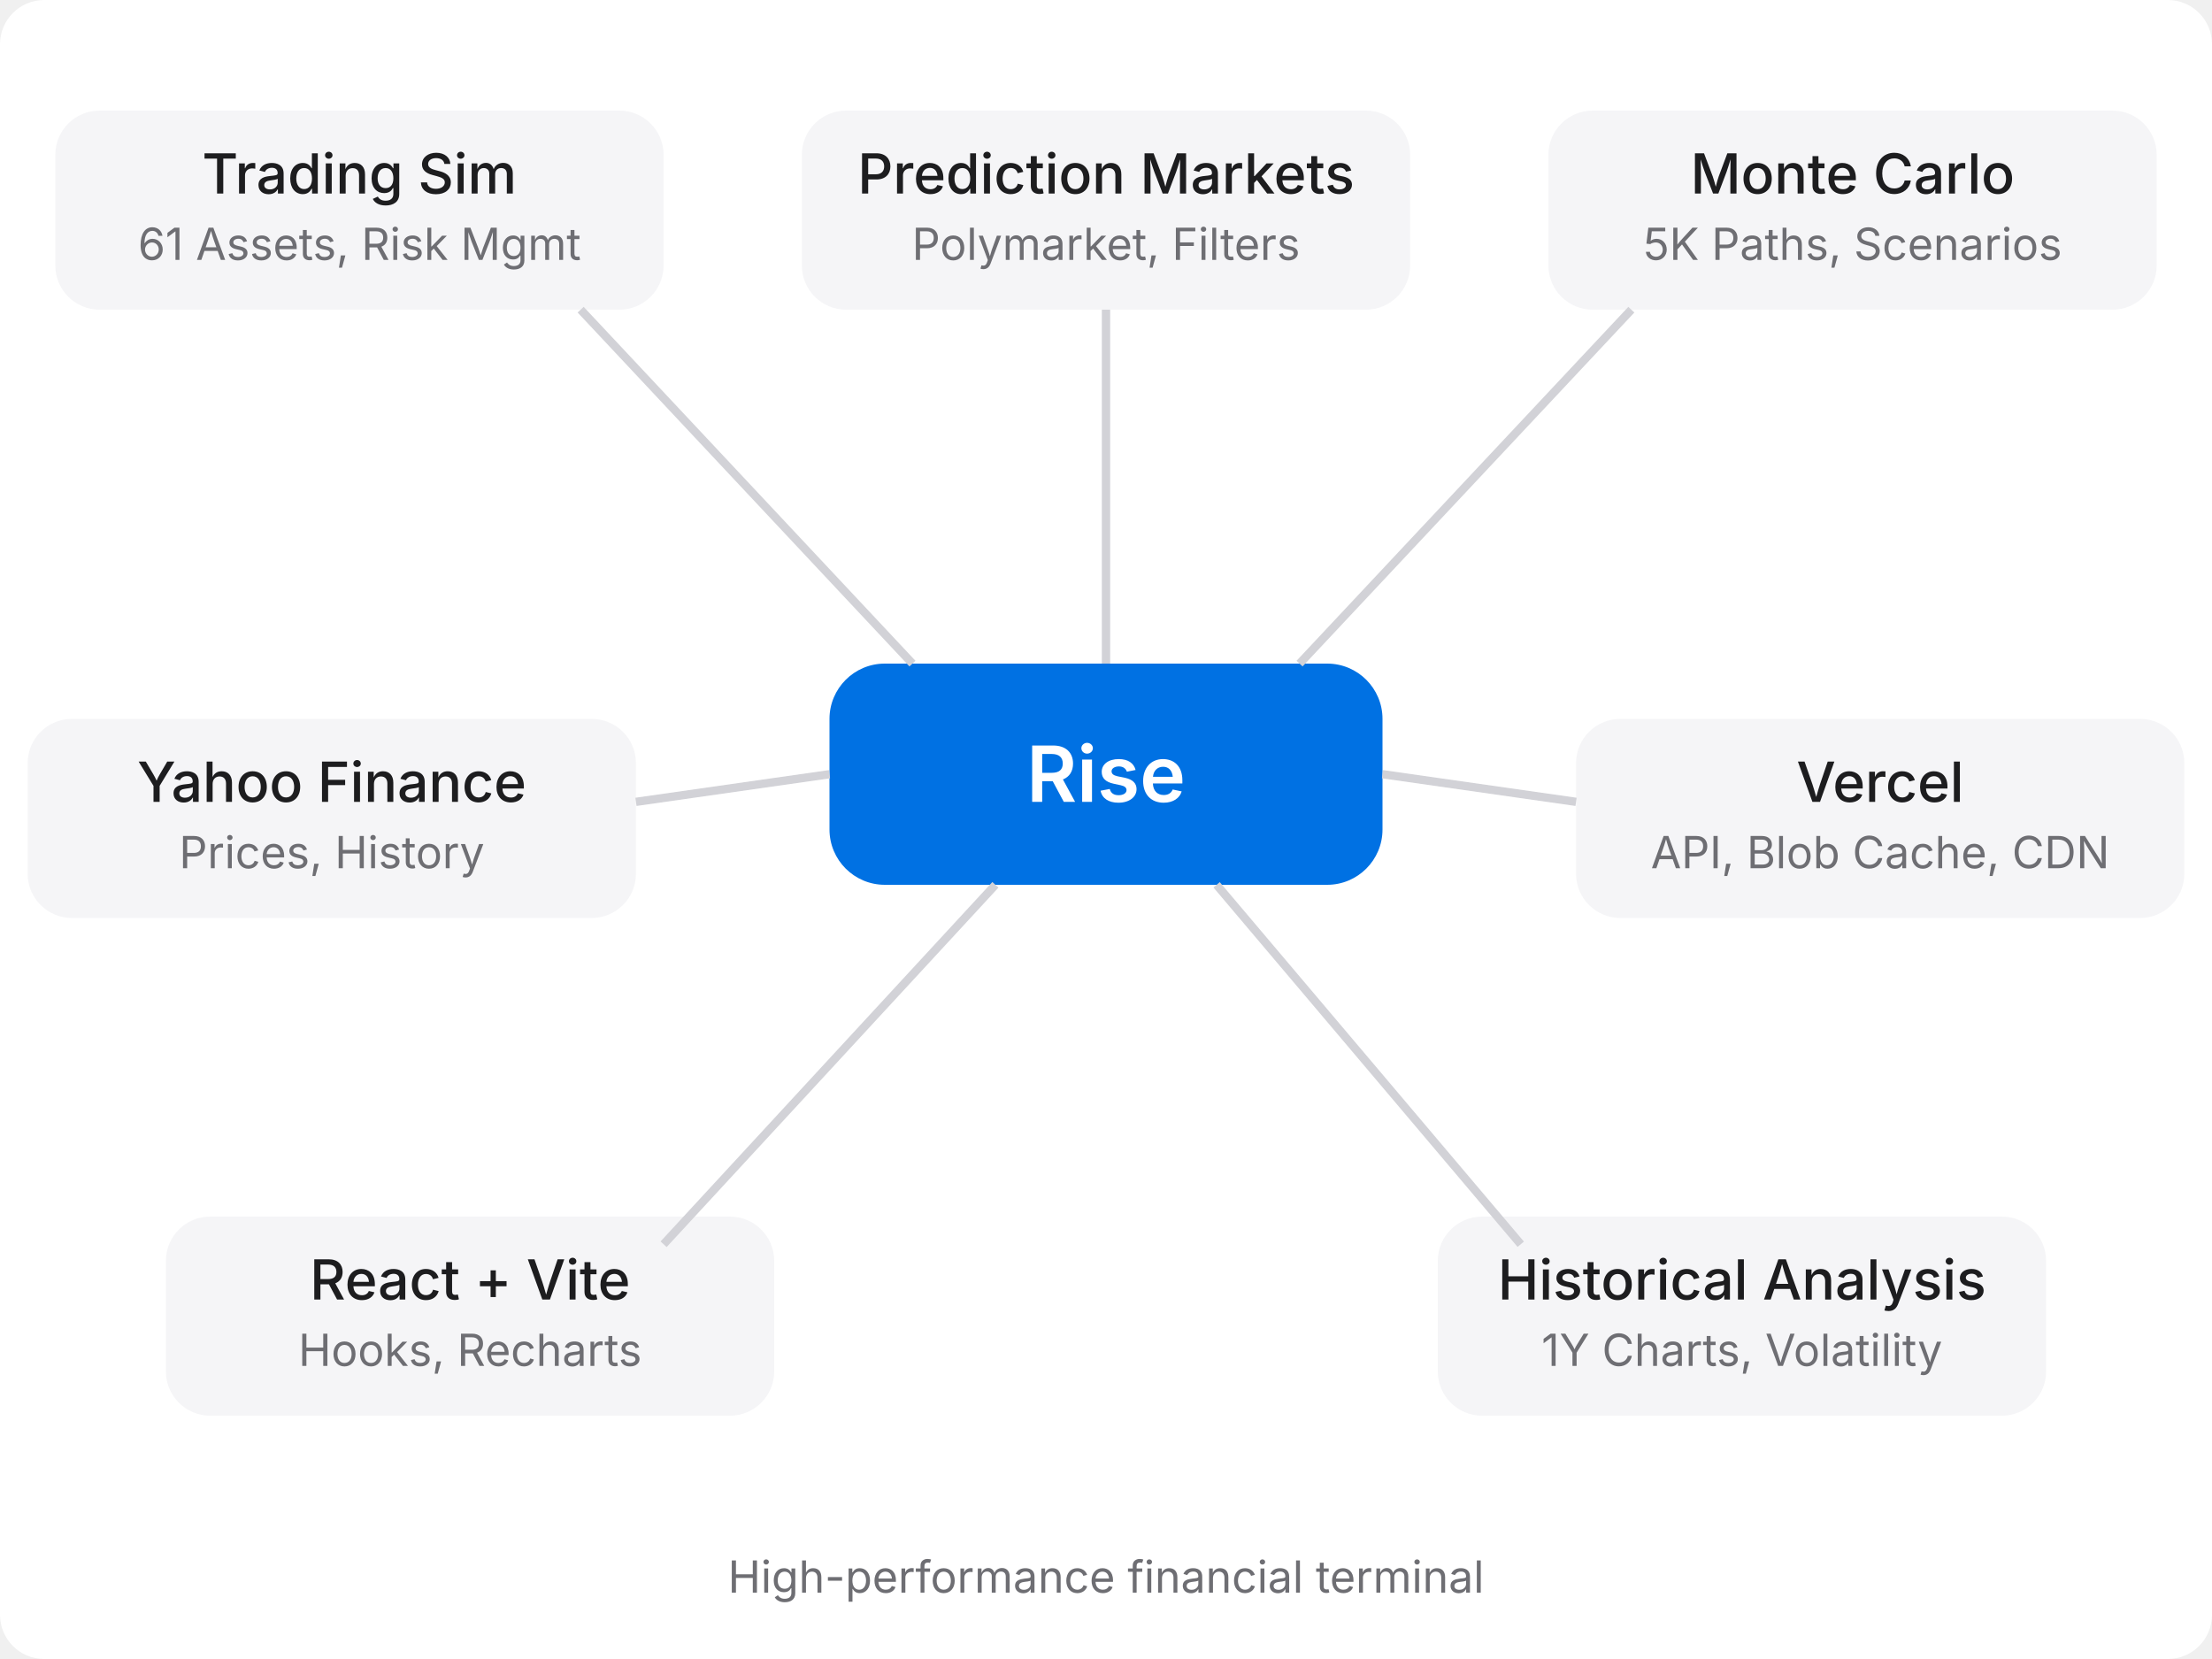
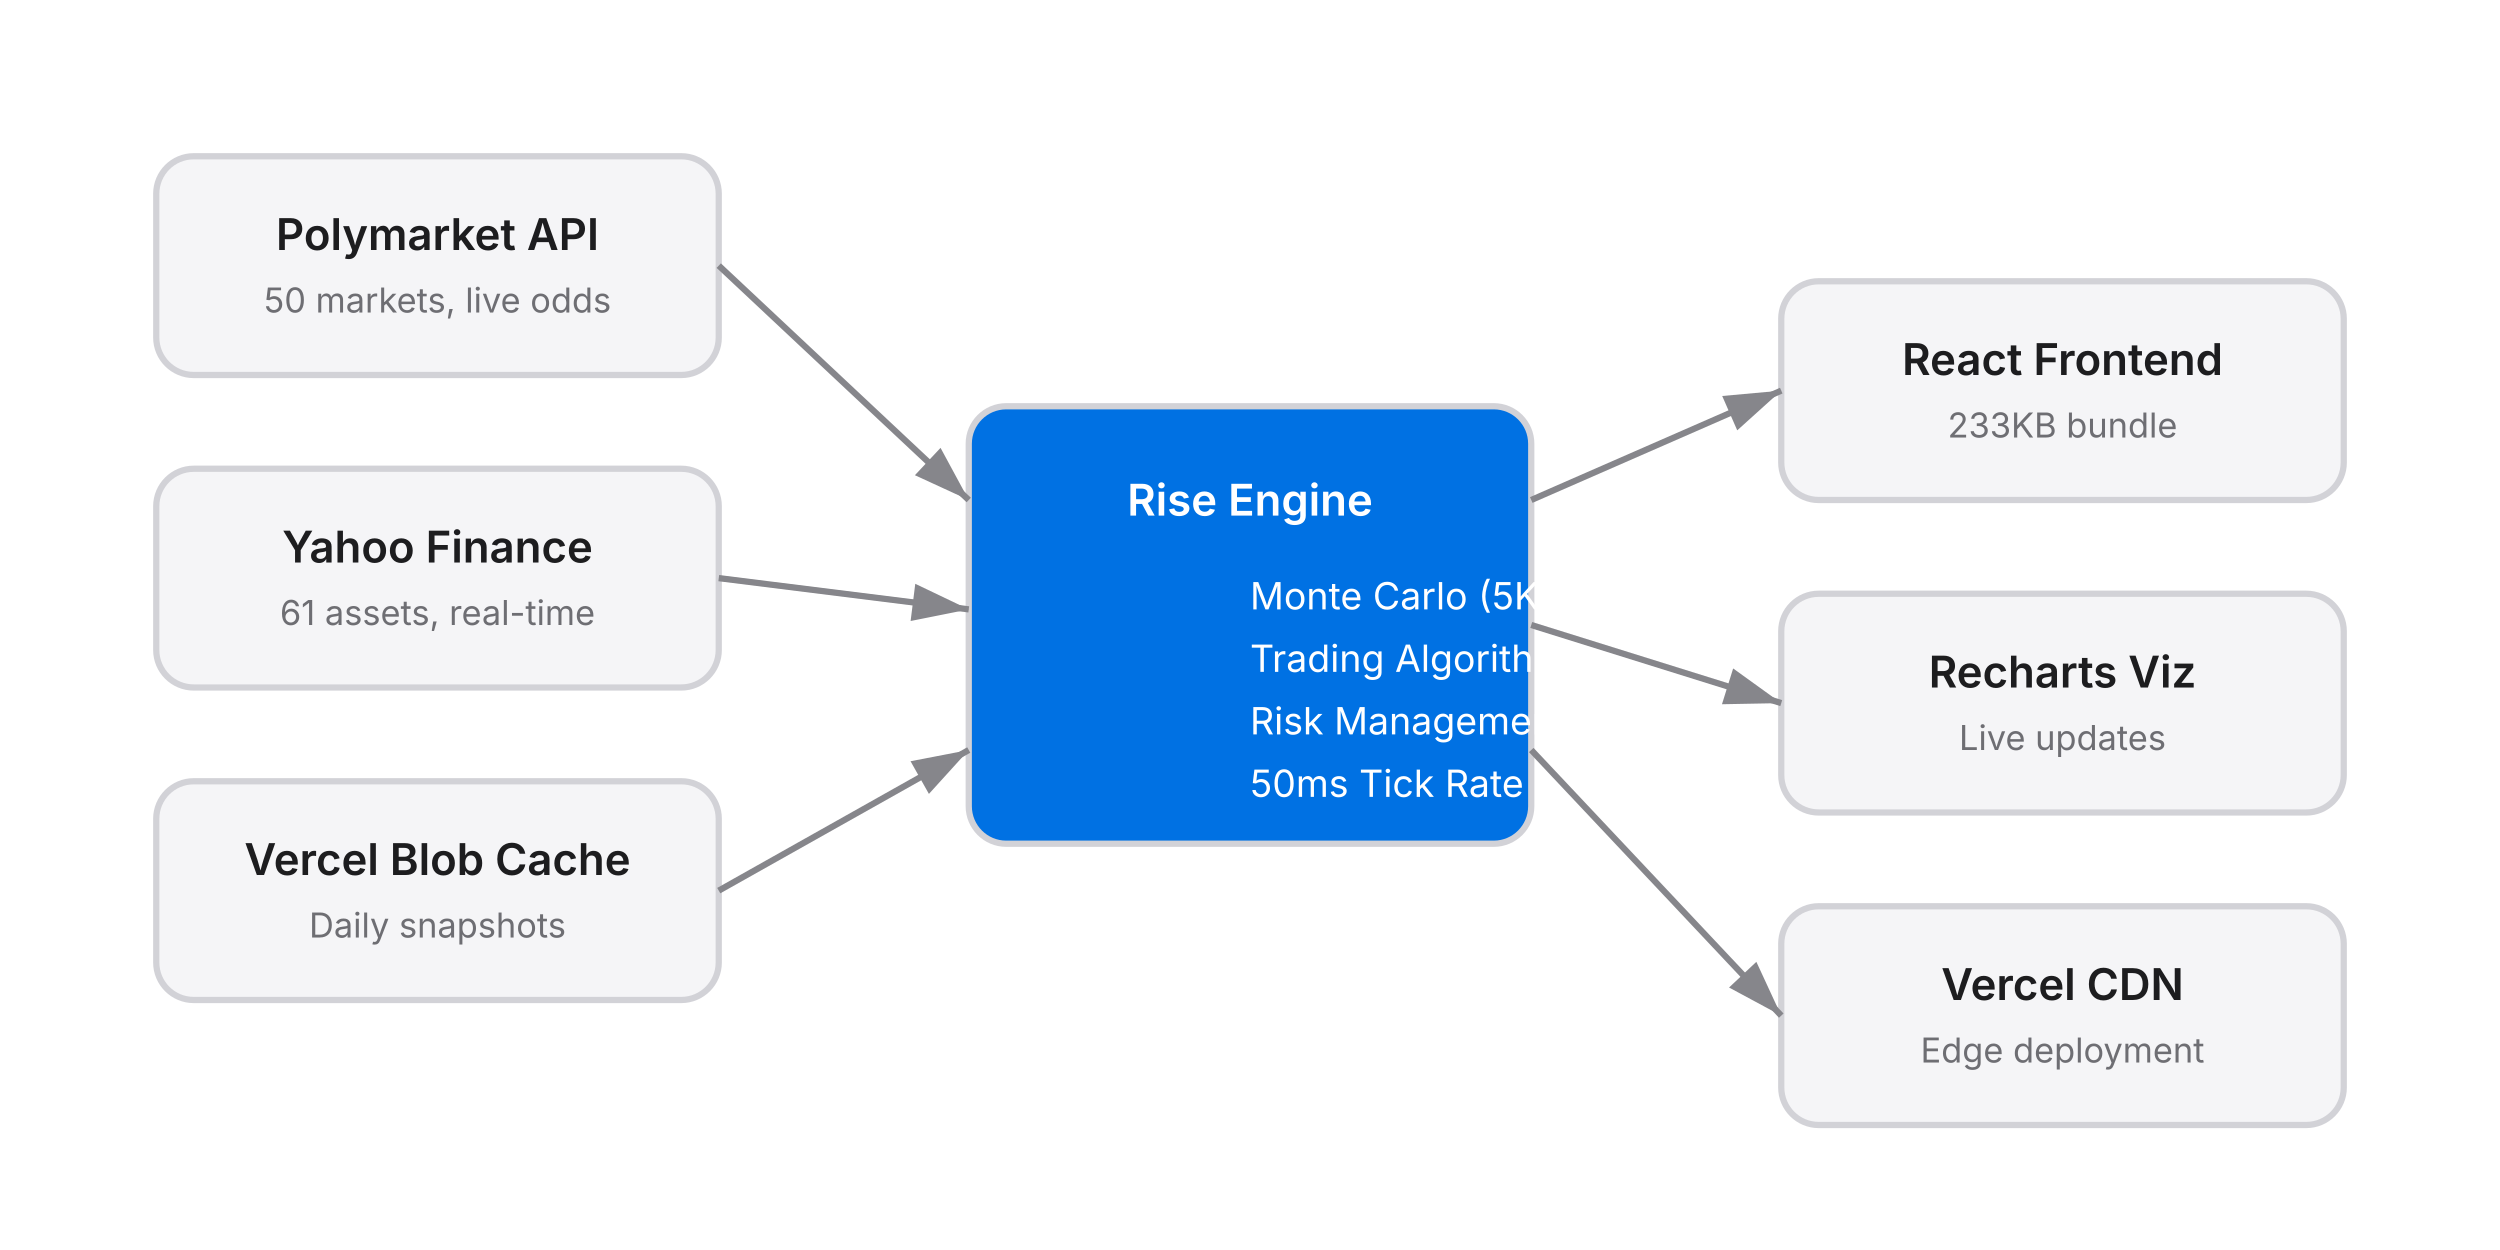
- <svg xmlns="http://www.w3.org/2000/svg" viewBox="0 0 400 300" width="400" height="300">
+ <svg xmlns="http://www.w3.org/2000/svg" viewBox="0 0 800 400" font-family="-apple-system, BlinkMacSystemFont, 'Segoe UI', sans-serif">
  <style>
-     text { font-family: -apple-system, BlinkMacSystemFont, 'Segoe UI', sans-serif; }
-     .title { font-size: 14px; font-weight: 600; fill: #ffffff; }
-     .label { font-size: 10px; font-weight: 500; fill: #1d1d1f; }
-     .sub { font-size: 8px; fill: #6e6e73; }
-     .line { stroke: #d2d2d7; stroke-width: 1.5; fill: none; }
+     .node { fill: #f5f5f7; stroke: #d2d2d7; stroke-width: 2; }
+     .core { fill: #0071e3; }
+     .text { fill: #1d1d1f; font-size: 14px; font-weight: 600; text-anchor: middle; }
+     .text-white { fill: #ffffff; }
+     .sub { fill: #6e6e73; font-size: 11px; text-anchor: middle; }
+     .line { stroke: #86868b; stroke-width: 2; fill: none; marker-end: url(#arrow); }
  </style>
-   <rect width="400" height="300" fill="#ffffff" rx="8" />
-   <rect x="150" y="120" width="100" height="40" rx="10" fill="#0071e3" />
-   <text x="200" y="145" text-anchor="middle" class="title">Rise</text>
-   <rect x="10" y="20" width="110" height="36" rx="8" fill="#f5f5f7" />
-   <text x="65" y="35" text-anchor="middle" class="label">Trading Sim</text>
-   <text x="65" y="47" text-anchor="middle" class="sub">61 Assets, Risk Mgmt</text>
-   <line x1="105" y1="56" x2="165" y2="120" class="line" />
-   <rect x="145" y="20" width="110" height="36" rx="8" fill="#f5f5f7" />
-   <text x="200" y="35" text-anchor="middle" class="label">Prediction Markets</text>
-   <text x="200" y="47" text-anchor="middle" class="sub">Polymarket, Filters</text>
-   <line x1="200" y1="56" x2="200" y2="120" class="line" />
-   <rect x="280" y="20" width="110" height="36" rx="8" fill="#f5f5f7" />
-   <text x="335" y="35" text-anchor="middle" class="label">Monte Carlo</text>
-   <text x="335" y="47" text-anchor="middle" class="sub">5K Paths, Scenarios</text>
-   <line x1="295" y1="56" x2="235" y2="120" class="line" />
-   <rect x="5" y="130" width="110" height="36" rx="8" fill="#f5f5f7" />
-   <text x="60" y="145" text-anchor="middle" class="label">Yahoo Finance</text>
-   <text x="60" y="157" text-anchor="middle" class="sub">Prices, History</text>
-   <line x1="115" y1="145" x2="150" y2="140" class="line" />
-   <rect x="285" y="130" width="110" height="36" rx="8" fill="#f5f5f7" />
-   <text x="340" y="145" text-anchor="middle" class="label">Vercel</text>
-   <text x="340" y="157" text-anchor="middle" class="sub">API, Blob Cache, CDN</text>
-   <line x1="285" y1="145" x2="250" y2="140" class="line" />
-   <rect x="30" y="220" width="110" height="36" rx="8" fill="#f5f5f7" />
-   <text x="85" y="235" text-anchor="middle" class="label">React + Vite</text>
-   <text x="85" y="247" text-anchor="middle" class="sub">Hooks, Recharts</text>
-   <line x1="120" y1="225" x2="180" y2="160" class="line" />
-   <rect x="260" y="220" width="110" height="36" rx="8" fill="#f5f5f7" />
-   <text x="315" y="235" text-anchor="middle" class="label">Historical Analysis</text>
-   <text x="315" y="247" text-anchor="middle" class="sub">1Y Charts, Volatility</text>
-   <line x1="275" y1="225" x2="220" y2="160" class="line" />
-   <text x="200" y="288" text-anchor="middle" class="sub">High-performance financial terminal</text>
+   <defs>
+     <marker id="arrow" markerWidth="10" markerHeight="10" refX="9" refY="3" orient="auto" markerUnits="strokeWidth">
+       <path d="M0,0 L0,6 L9,3 z" fill="#86868b" />
+     </marker>
+   </defs>
+   <rect width="800" height="400" fill="#ffffff" />
+   <rect x="50" y="50" width="180" height="70" rx="12" class="node" />
+   <text x="140" y="80" class="text">Polymarket API</text>
+   <text x="140" y="100" class="sub">50 markets, live odds</text>
+   <rect x="50" y="150" width="180" height="70" rx="12" class="node" />
+   <text x="140" y="180" class="text">Yahoo Finance</text>
+   <text x="140" y="200" class="sub">61 assets, real-time</text>
+   <rect x="50" y="250" width="180" height="70" rx="12" class="node" />
+   <text x="140" y="280" class="text">Vercel Blob Cache</text>
+   <text x="140" y="300" class="sub">Daily snapshots</text>
+   <rect x="310" y="130" width="180" height="140" rx="12" class="node core" />
+   <text x="400" y="165" class="text text-white">Rise Engine</text>
+   <text x="400" y="195" class="text-white" font-size="12" font-weight="400">Monte Carlo (5K paths)</text>
+   <text x="400" y="215" class="text-white" font-size="12" font-weight="400">Trading Algorithm</text>
+   <text x="400" y="235" class="text-white" font-size="12" font-weight="400">Risk Management</text>
+   <text x="400" y="255" class="text-white" font-size="12" font-weight="400">50ms Tick Rate</text>
+   <rect x="570" y="90" width="180" height="70" rx="12" class="node" />
+   <text x="660" y="120" class="text">React Frontend</text>
+   <text x="660" y="140" class="sub">233KB bundle</text>
+   <rect x="570" y="190" width="180" height="70" rx="12" class="node" />
+   <text x="660" y="220" class="text">Recharts Viz</text>
+   <text x="660" y="240" class="sub">Live updates</text>
+   <rect x="570" y="290" width="180" height="70" rx="12" class="node" />
+   <text x="660" y="320" class="text">Vercel CDN</text>
+   <text x="660" y="340" class="sub">Edge deployment</text>
+   <line x1="230" y1="85" x2="310" y2="160" class="line" />
+   <line x1="230" y1="185" x2="310" y2="195" class="line" />
+   <line x1="230" y1="285" x2="310" y2="240" class="line" />
+   <line x1="490" y1="160" x2="570" y2="125" class="line" />
+   <line x1="490" y1="200" x2="570" y2="225" class="line" />
+   <line x1="490" y1="240" x2="570" y2="325" class="line" />
</svg>
